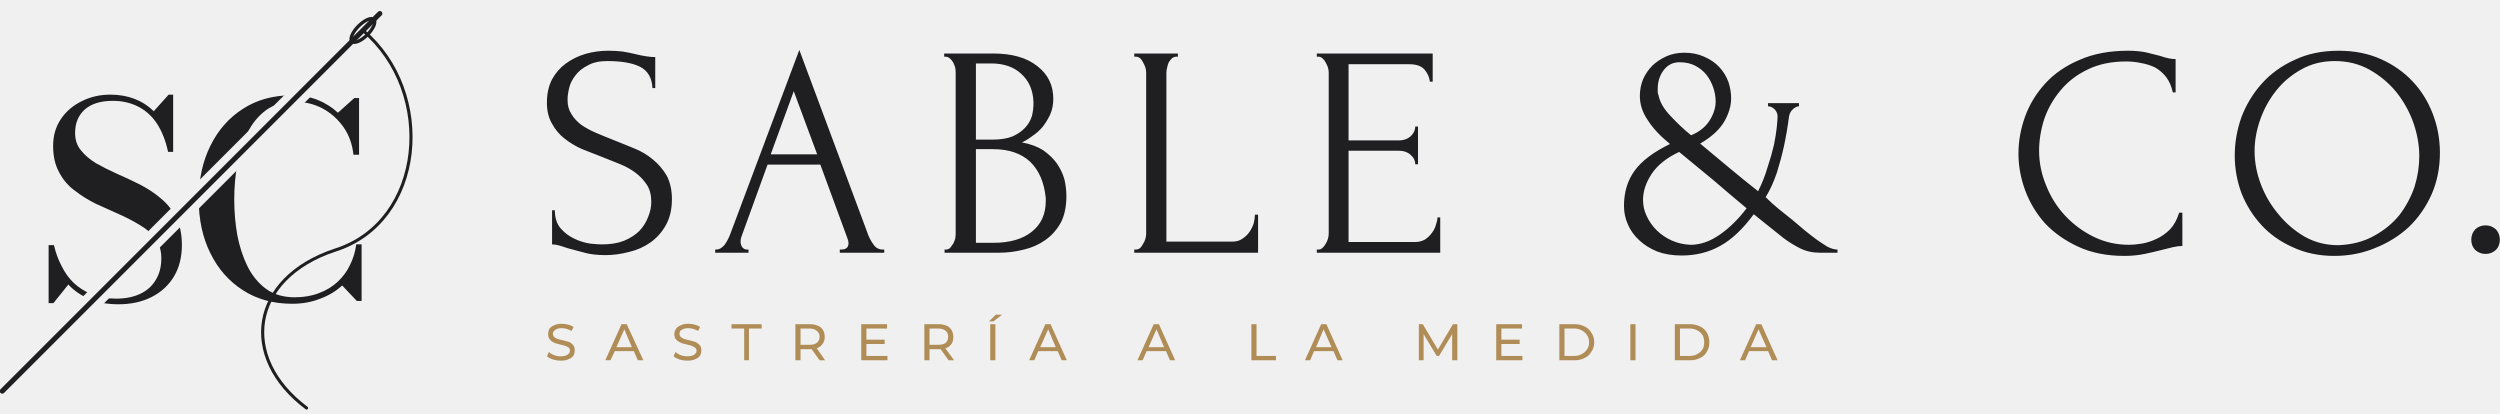
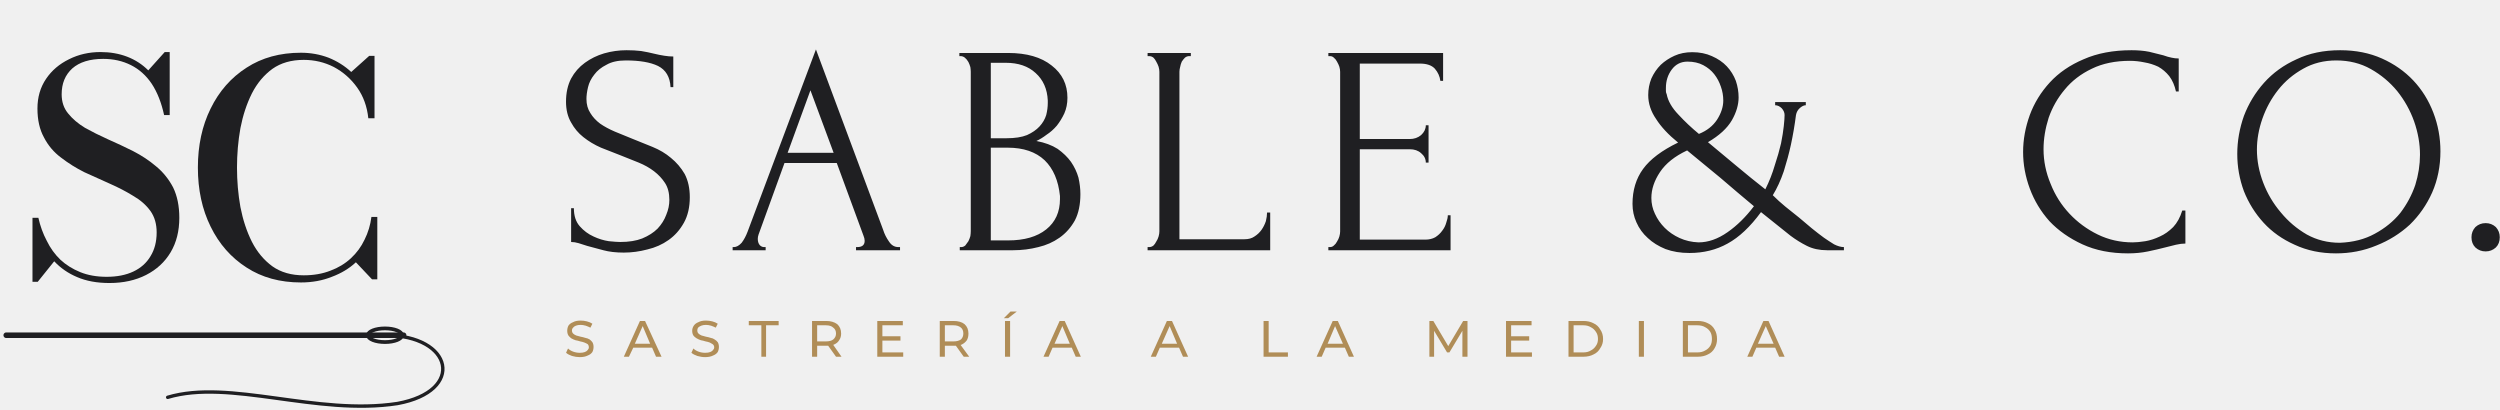
- <svg xmlns="http://www.w3.org/2000/svg" viewBox="0 0 629.95 104.3" width="629.9" height="104.3">
-   <g transform="translate(-22.15 -23.57)">
-     <g transform="scale(0.71)">
-       <mask id="k22" maskUnits="userSpaceOnUse" x="-50" y="-50" width="400" height="400">
-         <rect x="-50" y="-50" width="400" height="400" fill="#fff" />
-         <g fill="#000">
-           <path d="M32 172 L166 38" fill="none" stroke="#000" stroke-width="7" stroke-linecap="round" stroke-linejoin="round" />
-         </g>
-       </mask>
-       <g mask="url(#k22)">
-         <path d="M30 1.4Q24 1.4 19.6 -0.5Q15.3 -2.3 12.2 -5.6L6.9 1H5.2V-19.6H7.1Q8 -15.6 9.8 -12.2Q11.5 -8.7 14.2 -6.1Q16.9 -3.6 20.6 -2.1Q24.3 -0.6 29.1 -0.6Q34.1 -0.6 37.7 -2.3Q41.3 -4 43.2 -7.2Q45.2 -10.4 45.2 -14.9Q45.2 -19 43.2 -21.8Q41.1 -24.7 37.6 -26.7Q34.2 -28.8 30.1 -30.6Q26 -32.4 21.9 -34.3Q17.9 -36.3 14.4 -39Q10.9 -41.6 8.9 -45.5Q6.8 -49.3 6.8 -54.8Q6.8 -60.3 9.6 -64.4Q12.3 -68.4 17 -70.7Q21.6 -73 27.1 -73Q31.8 -73 35.7 -71.5Q39.6 -70 42.5 -67.1L47.8 -73H49.4V-52.7H47.6Q46.3 -58.7 43.6 -62.8Q40.9 -66.8 36.9 -68.8Q32.9 -70.8 28 -70.8Q21.5 -70.8 18 -67.7Q14.6 -64.6 14.6 -59.4Q14.6 -55.7 16.7 -53.2Q18.8 -50.6 22.1 -48.6Q25.5 -46.7 29.5 -44.9Q33.6 -43.1 37.6 -41.1Q41.7 -39 45 -36.2Q48.4 -33.4 50.5 -29.4Q52.5 -25.3 52.5 -19.6Q52.5 -13.2 49.7 -8.5Q46.9 -3.8 41.8 -1.2Q36.7 1.4 30 1.4Z" transform="translate(72.1 104) scale(1) translate(-28.85 35.78)" fill="#1F1F22" />
-         <path d="M38.3 1Q28.2 1 20.8 -3.8Q13.3 -8.6 9.2 -17Q5.1 -25.3 5.1 -36Q5.1 -46.7 9.2 -55Q13.3 -63.4 20.8 -68.2Q28.2 -73 38.3 -73Q43 -73 47.2 -71.4Q51.4 -69.7 54.5 -66.8L60.3 -72H62V-51.9H60Q59.4 -57.6 56.4 -61.8Q53.4 -66 48.9 -68.4Q44.4 -70.7 39.2 -70.7Q33.2 -70.7 29.1 -67.8Q25 -64.8 22.5 -59.9Q20 -54.9 18.8 -48.7Q17.7 -42.5 17.7 -36Q17.7 -29.5 18.8 -23.3Q20 -17.1 22.5 -12.1Q25 -7.2 29.1 -4.2Q33.2 -1.3 39.2 -1.3Q44 -1.3 47.8 -2.8Q51.6 -4.2 54.4 -6.8Q57.2 -9.4 58.8 -12.8Q60.5 -16.2 61 -20.1H62.9V0H61.2L56 -5.5Q52.8 -2.5 48.2 -0.8Q43.7 1 38.3 1Z" transform="translate(130.66 104) scale(1) translate(-34.03 36)" fill="#1F1F22" />
-       </g>
-       <path d="M32 172 L166 38" fill="none" stroke="#1F1F22" stroke-width="1.8" stroke-linecap="round" stroke-linejoin="round" />
-       <ellipse cx="160" cy="44" rx="5.5" ry="2.2" fill="none" stroke="#1F1F22" stroke-width="1.2" transform="rotate(-45 160 44)" />
-       <path d="M160 44 C186 66 182 112 150 122 C120 132 116 160 140 178" fill="none" stroke="#1F1F22" stroke-width="1.1" stroke-linecap="round" stroke-linejoin="round" />
+ <svg xmlns="http://www.w3.org/2000/svg" viewBox="0 0 636.16 104.3" width="636.2" height="104.3">
+   <g transform="translate(-30.03 -39.51)">
+     <g transform="scale(0.79)">
+       <path d="M30 1.4Q24 1.4 19.6 -0.5Q15.3 -2.3 12.2 -5.6L6.9 1H5.2V-19.6H7.1Q8 -15.6 9.8 -12.2Q11.5 -8.7 14.2 -6.1Q16.9 -3.6 20.6 -2.1Q24.3 -0.6 29.1 -0.6Q34.1 -0.6 37.7 -2.3Q41.3 -4 43.2 -7.2Q45.2 -10.4 45.2 -14.9Q45.2 -19 43.2 -21.8Q41.1 -24.7 37.6 -26.7Q34.2 -28.8 30.1 -30.6Q26 -32.4 21.9 -34.3Q17.9 -36.3 14.4 -39Q10.9 -41.6 8.9 -45.5Q6.8 -49.3 6.8 -54.8Q6.8 -60.3 9.6 -64.4Q12.3 -68.4 17 -70.7Q21.6 -73 27.1 -73Q31.8 -73 35.7 -71.5Q39.6 -70 42.5 -67.1L47.8 -73H49.4V-52.7H47.6Q46.3 -58.7 43.6 -62.8Q40.9 -66.8 36.9 -68.8Q32.9 -70.8 28 -70.8Q21.5 -70.8 18 -67.7Q14.6 -64.6 14.6 -59.4Q14.6 -55.7 16.7 -53.2Q18.8 -50.6 22.1 -48.6Q25.5 -46.7 29.5 -44.9Q33.6 -43.1 37.6 -41.1Q41.7 -39 45 -36.2Q48.4 -33.4 50.5 -29.4Q52.5 -25.3 52.5 -19.6Q52.5 -13.2 49.7 -8.5Q46.9 -3.8 41.8 -1.2Q36.7 1.4 30 1.4Z" transform="translate(72.1 104) scale(1) translate(-28.85 35.78)" fill="#1F1F22" />
+       <path d="M38.3 1Q28.2 1 20.8 -3.8Q13.3 -8.6 9.2 -17Q5.1 -25.3 5.1 -36Q5.1 -46.7 9.2 -55Q13.3 -63.4 20.8 -68.2Q28.2 -73 38.3 -73Q43 -73 47.2 -71.4Q51.4 -69.7 54.5 -66.8L60.3 -72H62V-51.9H60Q59.4 -57.6 56.4 -61.8Q53.4 -66 48.9 -68.4Q44.4 -70.7 39.2 -70.7Q33.2 -70.7 29.1 -67.8Q25 -64.8 22.5 -59.9Q20 -54.9 18.8 -48.7Q17.7 -42.5 17.7 -36Q17.7 -29.5 18.8 -23.3Q20 -17.1 22.5 -12.1Q25 -7.2 29.1 -4.2Q33.2 -1.3 39.2 -1.3Q44 -1.3 47.8 -2.8Q51.6 -4.2 54.4 -6.8Q57.2 -9.4 58.8 -12.8Q60.5 -16.2 61 -20.1H62.9V0H61.2L56 -5.5Q52.8 -2.5 48.2 -0.8Q43.7 1 38.3 1Z" transform="translate(130.66 104) scale(1) translate(-34.03 36)" fill="#1F1F22" />
+       <path d="M40 158 L168 158" fill="none" stroke="#1F1F22" stroke-width="1.8" stroke-linecap="round" stroke-linejoin="round" />
+       <ellipse cx="162" cy="158" rx="5.5" ry="2.2" fill="none" stroke="#1F1F22" stroke-width="1.2" />
+       <path d="M162 158 C184 158 188 176 166 180 C140 184 112 172 92 178" fill="none" stroke="#1F1F22" stroke-width="1.1" stroke-linecap="round" stroke-linejoin="round" />
    </g>
  </g>
-   <g transform="translate(137.85 13.52)">
+   <g transform="translate(144.06 13.52)">
    <g transform="translate(-2.74 50.16)">
      <path fill="#1F1F22" d="M34.2 -13.5Q34.2 -9.7 32.7 -7Q31.2 -4.3 28.8 -2.6Q26.4 -0.9 23.4 -0.2Q20.4 0.6 17.4 0.6Q14.4 0.6 12.2 0Q10 -0.6 8.1 -1.1Q6.9 -1.5 5.9 -1.8Q4.9 -2.1 4 -2.1V-10.7H4.7Q4.7 -7.8 6.2 -6.1Q7.7 -4.4 9.7 -3.5Q11.6 -2.6 13.6 -2.3Q15.6 -2.1 16.5 -2.1Q19.8 -2.1 22.1 -3Q24.5 -4 26 -5.5Q27.5 -7.1 28.2 -9Q29 -10.9 29 -12.8Q29 -15.4 27.9 -17.1Q26.8 -18.8 25.1 -20.1Q23.4 -21.4 21.2 -22.3Q19 -23.2 16.7 -24.1Q14.1 -25.1 11.6 -26.1Q9.1 -27.2 7.1 -28.8Q5.2 -30.3 4 -32.5Q2.7 -34.7 2.7 -37.8Q2.7 -41.2 4 -43.7Q5.3 -46.1 7.5 -47.7Q9.7 -49.3 12.4 -50.1Q15.2 -50.9 18.1 -50.9Q20.1 -50.9 21.8 -50.7Q23.6 -50.4 25.2 -50Q26.4 -49.7 27.7 -49.5Q28.9 -49.3 30 -49.3V-41.5H29.3Q29.1 -45.4 26.1 -46.9Q23.2 -48.3 17.9 -48.3Q14.9 -48.3 13 -47.2Q11 -46.2 9.9 -44.7Q8.7 -43.2 8.3 -41.5Q7.9 -39.8 7.9 -38.5Q7.9 -36.4 8.9 -34.9Q9.8 -33.4 11.4 -32.2Q13 -31.1 15.1 -30.2Q17.2 -29.3 19.5 -28.4Q22 -27.4 24.7 -26.3Q27.4 -25.2 29.4 -23.5Q31.5 -21.8 32.9 -19.4Q34.2 -16.9 34.2 -13.5ZM76.5 -0.8H76.8Q78.7 -0.8 78.7 -2.4Q78.7 -3 78.4 -3.7L71.6 -22.2H58.3L51.7 -4Q51.5 -3.4 51.5 -2.9Q51.5 -1.9 52 -1.3Q52.5 -0.8 53.1 -0.8H53.5V0H45.1V-0.8H45.4Q46.4 -0.8 47.4 -1.9Q48.3 -3.1 48.9 -4.7L66.3 -51.1L83.4 -5.2Q83.9 -3.6 84.9 -2.2Q85.8 -0.8 87.3 -0.8H87.7V0H76.5ZM59.1 -24.8H70.8L64.9 -40.7ZM102.9 -0.8H103.3Q103.8 -0.8 104.3 -1.2Q104.7 -1.7 105.1 -2.3Q105.4 -2.9 105.6 -3.6Q105.7 -4.3 105.7 -4.9V-45.4Q105.7 -45.9 105.6 -46.6Q105.4 -47.3 105.1 -47.9Q104.7 -48.6 104.2 -49Q103.7 -49.4 103.1 -49.4H102.8V-50.2H115.2Q122.3 -50.2 126.3 -47Q130.3 -43.9 130.3 -38.8Q130.3 -36.6 129.5 -34.8Q128.7 -33.1 127.6 -31.7Q126.4 -30.3 125 -29.4Q123.7 -28.4 122.4 -27.8Q125.6 -27.2 127.8 -25.8Q129.9 -24.3 131.2 -22.5Q132.5 -20.6 133.1 -18.5Q133.6 -16.3 133.6 -14.3Q133.6 -10.3 132.2 -7.6Q130.7 -4.9 128.3 -3.2Q125.9 -1.5 122.9 -0.8Q119.8 0 116.5 0H102.9ZM128.4 -13.8Q127.8 -19.7 124.5 -22.9Q121.1 -26.1 115.1 -26.1H110.8V-2.5H115.2Q121.4 -2.5 124.9 -5.3Q128.4 -8.1 128.4 -13ZM125.3 -38.1Q125.1 -42.5 122.2 -45.1Q119.4 -47.7 114.6 -47.7H110.8V-28.5H114.8Q118 -28.5 120 -29.3Q122 -30.2 123.2 -31.5Q124.4 -32.8 124.9 -34.4Q125.3 -36 125.3 -37.5ZM150.7 -0.8H151.1Q151.7 -0.8 152.2 -1.2Q152.6 -1.6 152.9 -2.2Q153.3 -2.8 153.5 -3.5Q153.7 -4.2 153.7 -4.8V-45.4Q153.7 -46 153.5 -46.7Q153.3 -47.3 152.9 -48Q152.6 -48.6 152.2 -49Q151.7 -49.4 151.1 -49.4H150.7V-50.2H161.7V-49.4H161.3Q160.7 -49.4 160.2 -49Q159.8 -48.6 159.4 -48Q159.1 -47.3 159 -46.7Q158.8 -46 158.8 -45.4V-2.8H175.4Q176.9 -2.8 177.9 -3.5Q179 -4.2 179.7 -5.2Q180.4 -6.2 180.8 -7.4Q181.1 -8.6 181.1 -9.6H181.9V0H150.7ZM196.7 -0.8H197.1Q197.7 -0.8 198.1 -1.2Q198.6 -1.6 198.9 -2.2Q199.3 -2.8 199.5 -3.5Q199.7 -4.2 199.7 -4.8V-45.4Q199.7 -46 199.5 -46.7Q199.3 -47.3 198.9 -48Q198.6 -48.6 198.1 -49Q197.7 -49.4 197.1 -49.4H196.7V-50.2H225.9V-43.1H225.2Q225 -44.8 223.8 -46.2Q222.6 -47.5 220 -47.5H204.7V-28.3H217.4Q219.1 -28.3 220.3 -29.3Q221.5 -30.4 221.5 -31.8H222.2V-22.3H221.5Q221.5 -23.7 220.3 -24.7Q219.2 -25.7 217.4 -25.7H204.7V-2.7H221.4Q222.8 -2.7 223.9 -3.3Q225 -4 225.7 -5Q226.4 -5.9 226.7 -7Q227.1 -8.1 227.1 -8.9H227.8V0H196.7ZM319.7 -5.6Q321.3 -4.3 322.8 -3.2Q324.1 -2.3 325.4 -1.5Q326.8 -0.8 327.9 -0.8V0H323.6Q320.7 0 318.5 -1.1Q316.3 -2.2 314.3 -3.7L306.8 -9.7Q302.7 -4.1 298.3 -1.7Q294 0.7 288.6 0.7Q285.2 0.7 282.5 -0.3Q279.8 -1.4 278 -3.1Q276.1 -4.8 275.1 -7.1Q274.1 -9.3 274.1 -11.8Q274.1 -17 276.8 -20.7Q279.5 -24.4 285.7 -27.4Q282 -30.4 280.1 -33.4Q278.1 -36.3 278.1 -39.5Q278.1 -41.7 278.9 -43.7Q279.8 -45.7 281.3 -47.2Q282.8 -48.6 284.8 -49.5Q286.8 -50.4 289.3 -50.4Q292.1 -50.4 294.3 -49.4Q296.6 -48.4 298.1 -46.8Q299.6 -45.2 300.4 -43.1Q301.1 -41 301.1 -38.9Q301.1 -36.1 299.4 -33.1Q297.6 -30 293.3 -27.5Q296.8 -24.6 300.5 -21.5Q304.2 -18.4 307.9 -15.5Q309.4 -18.5 310.3 -21.6Q311.3 -24.6 311.9 -27.2Q312.4 -29.7 312.6 -31.6Q312.8 -33.5 312.8 -34.4Q312.8 -35.3 312.1 -36.1Q311.3 -36.9 310.4 -36.9V-37.7H318.2V-36.9Q317.5 -36.9 316.7 -36.2Q315.9 -35.5 315.7 -34.4Q315.2 -30.5 314.4 -26.8Q313.7 -23.6 312.6 -20.1Q311.4 -16.6 309.8 -14Q311.3 -12.5 313 -11.1Q314.8 -9.7 316.5 -8.3ZM282.8 -39.7Q283.3 -37.1 285.8 -34.5Q288.2 -31.9 291 -29.6Q294 -30.8 295.6 -33.2Q297.2 -35.7 297.2 -38.1Q297.2 -39.9 296.6 -41.6Q296 -43.4 294.9 -44.8Q293.8 -46.2 292.1 -47.1Q290.4 -48 288.1 -48Q285.6 -48 284.1 -46Q282.6 -44 282.6 -41.3Q282.6 -40.9 282.6 -40.5Q282.6 -40.1 282.8 -39.7ZM290.9 -2Q294.6 -2 298.3 -4.6Q301.9 -7.1 305 -11.2Q300.8 -14.7 296.5 -18.4Q292.1 -22 288 -25.4Q283.3 -23.2 281.1 -19.9Q278.9 -16.6 278.9 -13.3Q278.9 -11.2 279.8 -9.3Q280.7 -7.3 282.3 -5.7Q283.9 -4.1 286.1 -3.1Q288.3 -2.1 290.9 -2ZM400.7 -48.2Q395.1 -48.2 391 -46.2Q386.8 -44.2 384.1 -40.9Q381.4 -37.7 380 -33.7Q378.7 -29.6 378.7 -25.7Q378.7 -21.2 380.5 -16.9Q382.2 -12.6 385.3 -9.3Q388.4 -6 392.5 -4Q396.6 -2 401.4 -2Q402.7 -2 404.6 -2.3Q406.4 -2.6 408.3 -3.5Q410.1 -4.3 411.7 -5.9Q413.2 -7.5 414 -10.1H414.8V-1.7Q413.7 -1.7 412.4 -1.4Q411.2 -1.1 409.6 -0.7Q407.7 -0.2 405.3 0.3Q402.9 0.8 400.2 0.8Q393.6 0.8 388.6 -1.5Q383.6 -3.8 380.2 -7.4Q376.9 -11.1 375.2 -15.7Q373.5 -20.3 373.5 -25Q373.5 -29.7 375.2 -34.4Q376.9 -39 380.3 -42.7Q383.7 -46.4 388.9 -48.6Q394.1 -50.9 401.1 -50.9Q403.6 -50.9 405.6 -50.5Q407.6 -50 409.2 -49.6Q410.3 -49.2 411.3 -49Q412.2 -48.8 413.1 -48.8V-40.4H412.4Q411.9 -42.7 410.7 -44.3Q409.5 -45.8 407.9 -46.7Q406.2 -47.5 404.4 -47.8Q402.5 -48.2 400.7 -48.2ZM454.2 -50.9Q460.1 -50.9 464.8 -48.8Q469.5 -46.7 472.8 -43.2Q476.1 -39.7 477.9 -35Q479.7 -30.3 479.7 -25.2Q479.7 -19.5 477.6 -14.7Q475.5 -10 471.9 -6.5Q468.2 -3.1 463.4 -1.2Q458.6 0.8 453.1 0.8Q447.3 0.8 442.6 -1.4Q437.9 -3.5 434.7 -7Q431.5 -10.5 429.7 -15Q428 -19.6 428 -24.5Q428 -29.4 429.7 -34.2Q431.5 -38.9 434.8 -42.6Q438.2 -46.4 443.1 -48.6Q447.9 -50.9 454.2 -50.9ZM454.1 -1.9Q459.2 -2.1 463 -4.2Q466.9 -6.3 469.5 -9.5Q472 -12.8 473.3 -16.6Q474.5 -20.5 474.5 -24.3Q474.5 -28.5 473 -32.8Q471.5 -37 468.7 -40.5Q465.9 -43.9 462 -46.1Q458.1 -48.3 453.2 -48.3Q448.5 -48.3 444.8 -46.2Q441 -44.1 438.4 -40.8Q435.8 -37.5 434.4 -33.5Q433 -29.5 433 -25.6Q433 -21.4 434.6 -17.2Q436.2 -13 439.1 -9.6Q441.9 -6.2 445.7 -4Q449.5 -1.9 454.1 -1.9ZM487.6 -3.3Q487.6 -4.8 488.6 -5.9Q489.7 -6.9 491.2 -6.9Q492.7 -6.9 493.8 -5.9Q494.8 -4.8 494.8 -3.3Q494.8 -1.7 493.8 -0.7Q492.7 0.3 491.2 0.3Q489.7 0.3 488.6 -0.7Q487.6 -1.7 487.6 -3.3Z" />
    </g>
    <g transform="translate(-0.53 77.26)">
      <path fill="#B08D57" d="M4 0.1Q3 0.1 2 -0.2Q1.1 -0.5 0.5 -1L1 -2.1Q1.5 -1.6 2.3 -1.3Q3.1 -1 4 -1Q4.8 -1 5.3 -1.2Q5.8 -1.4 6 -1.7Q6.3 -2 6.3 -2.4Q6.3 -2.9 6 -3.2Q5.7 -3.4 5.2 -3.6Q4.7 -3.8 4.1 -3.9Q3.5 -4.1 2.9 -4.2Q2.3 -4.4 1.8 -4.7Q1.4 -5 1.1 -5.4Q0.8 -5.9 0.8 -6.6Q0.8 -7.3 1.1 -7.9Q1.5 -8.5 2.3 -8.8Q3 -9.2 4.2 -9.2Q5 -9.2 5.8 -9Q6.6 -8.8 7.2 -8.4L6.7 -7.4Q6.1 -7.7 5.5 -7.9Q4.8 -8.1 4.2 -8.1Q3.5 -8.1 3 -7.9Q2.5 -7.7 2.3 -7.4Q2 -7.1 2 -6.7Q2 -6.2 2.3 -5.9Q2.6 -5.6 3.1 -5.4Q3.6 -5.3 4.2 -5.1Q4.8 -5 5.4 -4.8Q6 -4.7 6.5 -4.4Q6.9 -4.1 7.2 -3.7Q7.5 -3.2 7.5 -2.5Q7.5 -1.8 7.2 -1.2Q6.8 -0.6 6 -0.3Q5.2 0.1 4 0.1ZM15.2 0 19.3 -9.1H20.6L24.8 0H23.4L22.4 -2.3H17.6L16.5 0ZM21.9 -3.3 20 -7.8 18 -3.3ZM35.9 0.1Q34.9 0.1 33.9 -0.2Q33 -0.5 32.4 -1L32.9 -2.1Q33.4 -1.6 34.2 -1.3Q35 -1 35.9 -1Q36.7 -1 37.2 -1.2Q37.7 -1.4 37.9 -1.7Q38.2 -2 38.2 -2.4Q38.2 -2.9 37.8 -3.2Q37.5 -3.4 37.1 -3.6Q36.6 -3.8 36 -3.9Q35.4 -4.1 34.8 -4.2Q34.2 -4.4 33.7 -4.7Q33.2 -5 32.9 -5.4Q32.6 -5.9 32.6 -6.6Q32.6 -7.3 33 -7.9Q33.4 -8.5 34.2 -8.8Q34.9 -9.2 36.1 -9.2Q36.9 -9.2 37.7 -9Q38.5 -8.8 39.1 -8.4L38.6 -7.4Q38 -7.7 37.4 -7.9Q36.7 -8.1 36.1 -8.1Q35.4 -8.1 34.9 -7.9Q34.4 -7.7 34.1 -7.4Q33.9 -7.1 33.9 -6.7Q33.9 -6.2 34.2 -5.9Q34.5 -5.6 35 -5.4Q35.5 -5.3 36.1 -5.1Q36.7 -5 37.3 -4.8Q37.9 -4.7 38.3 -4.4Q38.8 -4.1 39.1 -3.7Q39.4 -3.2 39.4 -2.5Q39.4 -1.8 39.1 -1.2Q38.7 -0.6 37.9 -0.3Q37.1 0.1 35.9 0.1ZM50.2 0V-8H47V-9.1H54.6V-8H51.4V0ZM63.1 0V-9.1H66.7Q68.4 -9.1 69.5 -8.3Q70.5 -7.4 70.5 -5.9Q70.5 -4.9 70 -4.2Q69.6 -3.5 68.7 -3.1Q68.6 -3.1 68.5 -3L70.6 0H69.2L67.2 -2.8Q67 -2.8 66.7 -2.8H64.4V0ZM64.4 -3.9H66.6Q67.9 -3.9 68.5 -4.4Q69.2 -5 69.2 -5.9Q69.2 -6.9 68.5 -7.4Q67.9 -8 66.6 -8H64.4ZM79.7 0V-9.1H86.2V-8H81V-5.2H85.6V-4.1H81V-1.1H86.3V0ZM95.6 0V-9.1H99.1Q100.9 -9.1 101.9 -8.3Q102.9 -7.4 102.9 -5.9Q102.9 -4.9 102.5 -4.2Q102 -3.5 101.2 -3.1Q101.1 -3.1 100.9 -3L103.1 0H101.7L99.7 -2.8Q99.4 -2.8 99.1 -2.8H96.9V0ZM96.9 -3.9H99.1Q100.3 -3.9 101 -4.4Q101.6 -5 101.6 -5.9Q101.6 -6.9 101 -7.4Q100.3 -8 99.1 -8H96.9ZM112.2 0V-9.1H113.5V0ZM111.9 -9.8 113.6 -11.5H115.2L113 -9.8ZM122 0 126.1 -9.1H127.4L131.5 0H130.2L129.2 -2.3H124.3L123.3 0ZM128.7 -3.3 126.8 -7.8 124.8 -3.3ZM149.3 0 153.4 -9.1H154.7L158.8 0H157.5L156.5 -2.3H151.6L150.6 0ZM156 -3.3 154.1 -7.8 152.1 -3.3ZM178 0V-9.1H179.3V-1.1H184.2V0ZM191.5 0 195.6 -9.1H196.9L201 0H199.7L198.7 -2.3H193.8L192.8 0ZM198.2 -3.3 196.2 -7.8 194.3 -3.3ZM220.2 0V-9.1H221.2L225 -2.7L228.8 -9.1H229.9L229.9 0H228.6L228.6 -6.6L225.3 -1.1H224.7L221.4 -6.6V0ZM239.7 0V-9.1H246.2V-8H241V-5.2H245.6V-4.1H241V-1.1H246.3V0ZM255.6 0V-9.1H259.4Q260.9 -9.1 262 -8.5Q263.1 -8 263.7 -6.9Q264.4 -5.9 264.4 -4.5Q264.4 -3.2 263.7 -2.2Q263.1 -1.1 262 -0.6Q260.9 0 259.4 0ZM256.9 -1.1H259.4Q260.5 -1.1 261.3 -1.6Q262.1 -2 262.6 -2.8Q263.1 -3.5 263.1 -4.5Q263.1 -5.6 262.6 -6.3Q262.1 -7.1 261.3 -7.5Q260.5 -8 259.4 -8H256.9ZM273.5 0V-9.1H274.8V0ZM284.7 0V-9.1H288.5Q290 -9.1 291.1 -8.5Q292.2 -8 292.8 -6.9Q293.4 -5.9 293.4 -4.5Q293.4 -3.2 292.8 -2.2Q292.2 -1.1 291.1 -0.6Q290 0 288.5 0ZM286 -1.1H288.4Q289.6 -1.1 290.4 -1.6Q291.2 -2 291.7 -2.8Q292.1 -3.5 292.1 -4.5Q292.1 -5.6 291.7 -6.3Q291.2 -7.1 290.4 -7.5Q289.6 -8 288.4 -8H286ZM301.1 0 305.2 -9.1H306.5L310.6 0H309.2L308.2 -2.3H303.4L302.4 0ZM307.8 -3.3 305.8 -7.8 303.8 -3.3Z" />
    </g>
  </g>
</svg>
